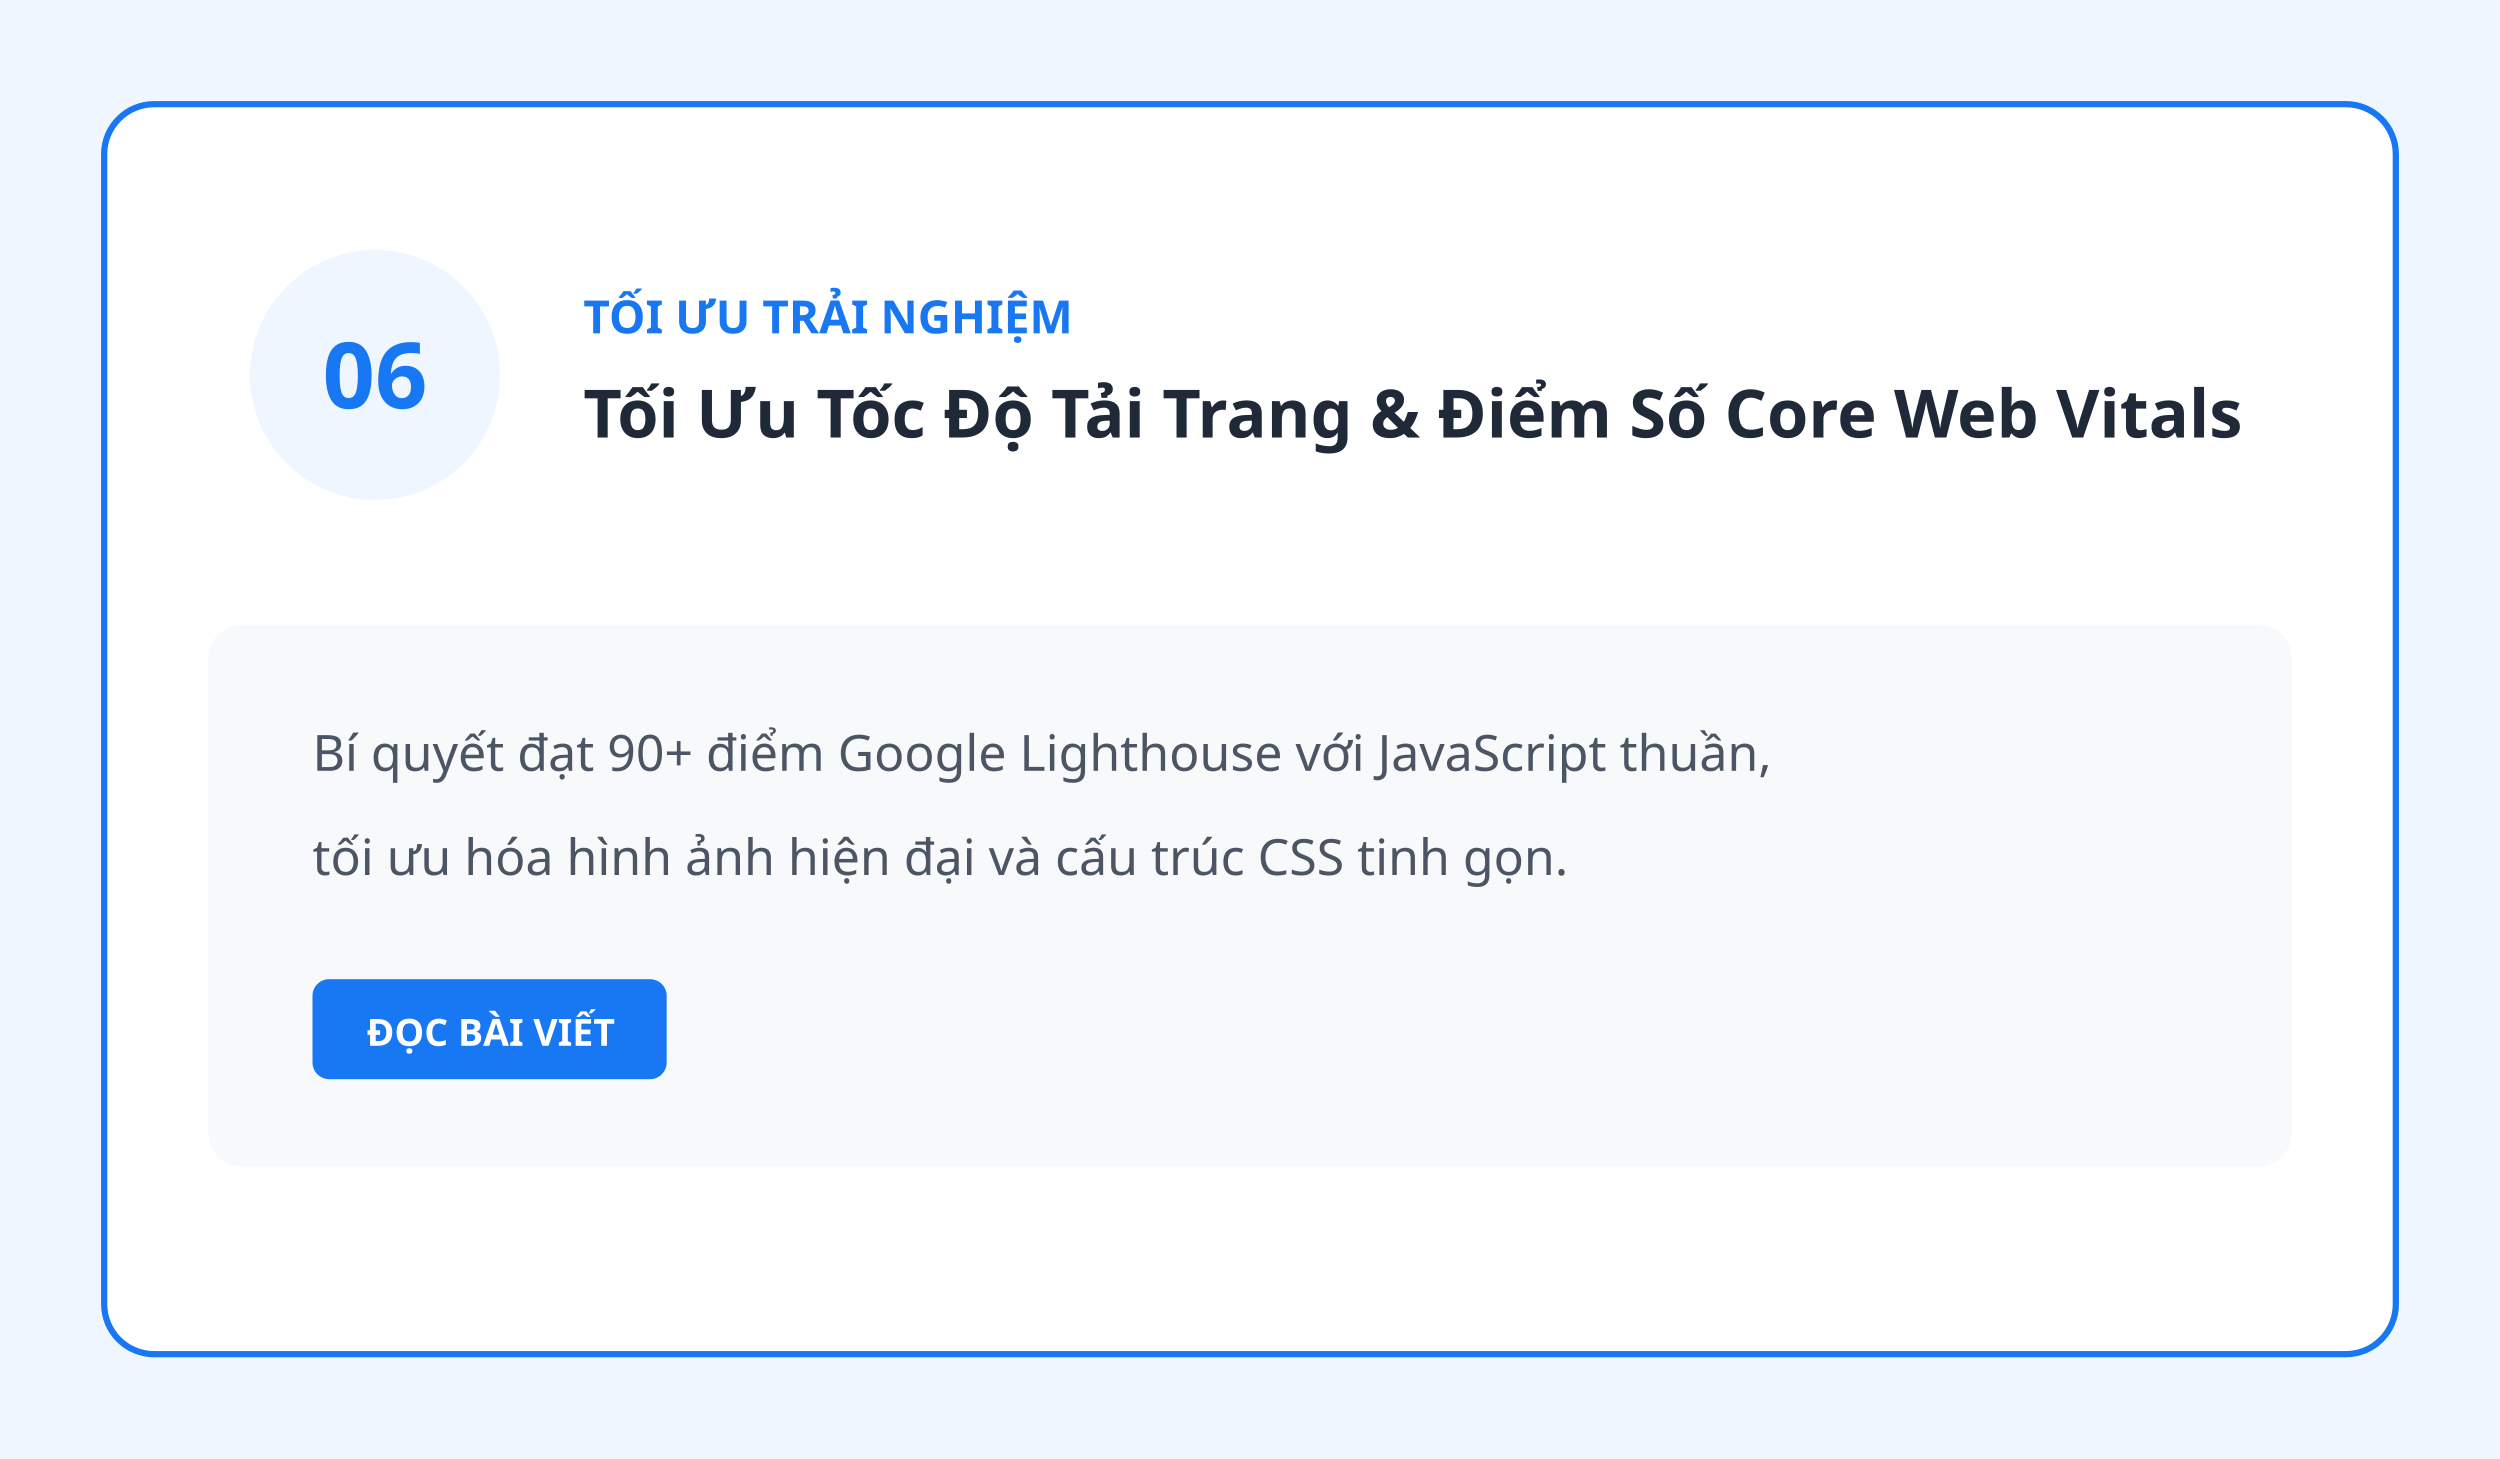
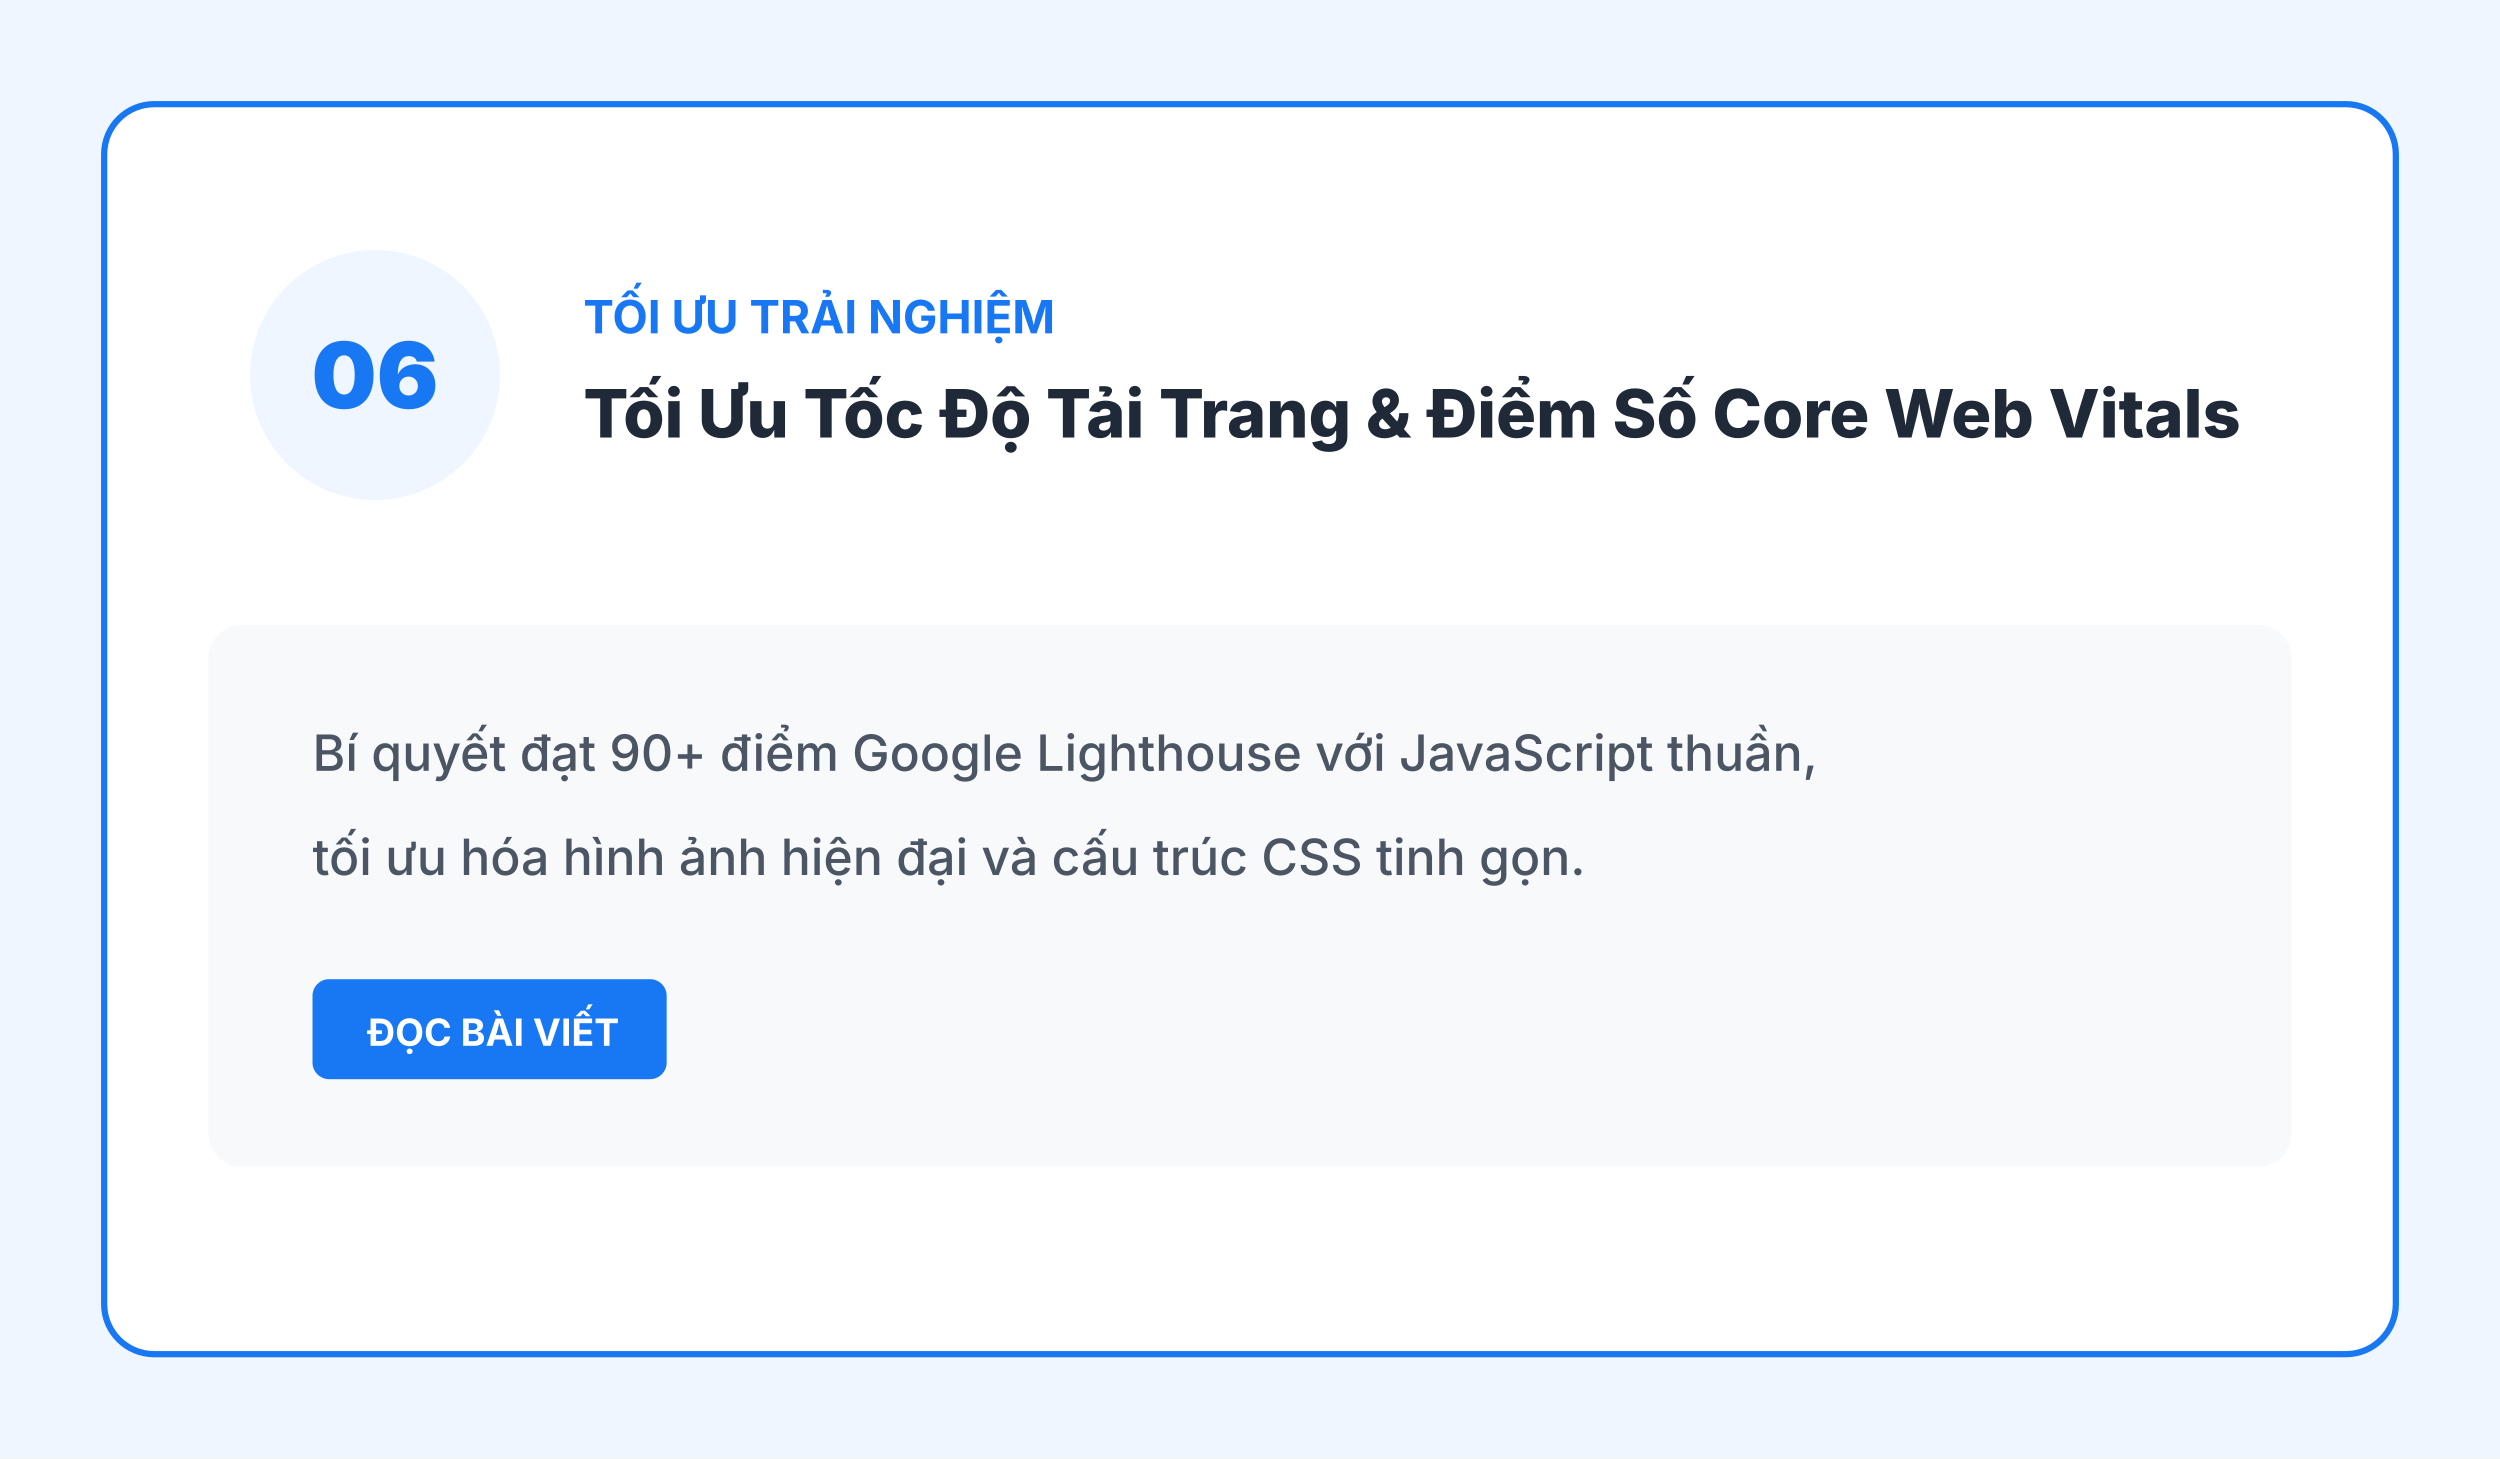
<svg xmlns="http://www.w3.org/2000/svg" viewBox="0 0 600 350" fill="none">
  <rect width="600" height="350" fill="#eff6ff" />
  <rect x="25" y="25" width="550" height="300" rx="12" fill="#ffffff" stroke="#1877f2" stroke-width="1.5" />
  <circle cx="90" cy="90" r="30" fill="#eff6ff" />
-   <text x="90" y="98" font-family="'Plus Jakarta Sans', sans-serif" font-size="22" font-weight="900" fill="#1877f2" text-anchor="middle">06</text>
-   <text x="140" y="80" font-family="'Plus Jakarta Sans', sans-serif" font-size="11" font-weight="700" fill="#1877f2">TỐI ƯU TRẢI NGHIỆM</text>
-   <text x="140" y="105" font-family="'Plus Jakarta Sans', sans-serif" font-size="16" font-weight="800" fill="#1f2937">Tối Ưu Tốc Độ Tải Trang &amp; Điểm Số Core Web Vitals</text>
+   <text x="90" y="98" font-family="'Inter', sans-serif" font-size="22" font-weight="900" fill="#1877f2" text-anchor="middle">06</text>
+   <text x="140" y="80" font-family="'Inter', sans-serif" font-size="11" font-weight="700" fill="#1877f2">TỐI ƯU TRẢI NGHIỆM</text>
+   <text x="140" y="105" font-family="'Inter', sans-serif" font-size="16" font-weight="800" fill="#1f2937">Tối Ưu Tốc Độ Tải Trang &amp; Điểm Số Core Web Vitals</text>
  <rect x="50" y="150" width="500" height="130" rx="8" fill="#f8f9fb" />
-   <text x="75" y="185" font-family="'Plus Jakarta Sans', sans-serif" font-size="12" font-weight="500" fill="#4b5563">Bí quyết đạt 90+ điểm Google Lighthouse với JavaScript thuần,</text>
-   <text x="75" y="210" font-family="'Plus Jakarta Sans', sans-serif" font-size="12" font-weight="500" fill="#4b5563">tối ưu hóa hình ảnh hiện đại và cấu trúc CSS tinh gọn.</text>
+   <text x="75" y="185" font-family="'Inter', sans-serif" font-size="12" font-weight="500" fill="#4b5563">Bí quyết đạt 90+ điểm Google Lighthouse với JavaScript thuần,</text>
+   <text x="75" y="210" font-family="'Inter', sans-serif" font-size="12" font-weight="500" fill="#4b5563">tối ưu hóa hình ảnh hiện đại và cấu trúc CSS tinh gọn.</text>
  <rect x="75" y="235" width="85" height="24" rx="4" fill="#1877f2" />
-   <text x="88" y="251" font-family="'Plus Jakarta Sans', sans-serif" font-size="9" font-weight="700" fill="#ffffff">ĐỌC BÀI VIẾT</text>
+   <text x="88" y="251" font-family="'Inter', sans-serif" font-size="9" font-weight="700" fill="#ffffff">ĐỌC BÀI VIẾT</text>
</svg>
